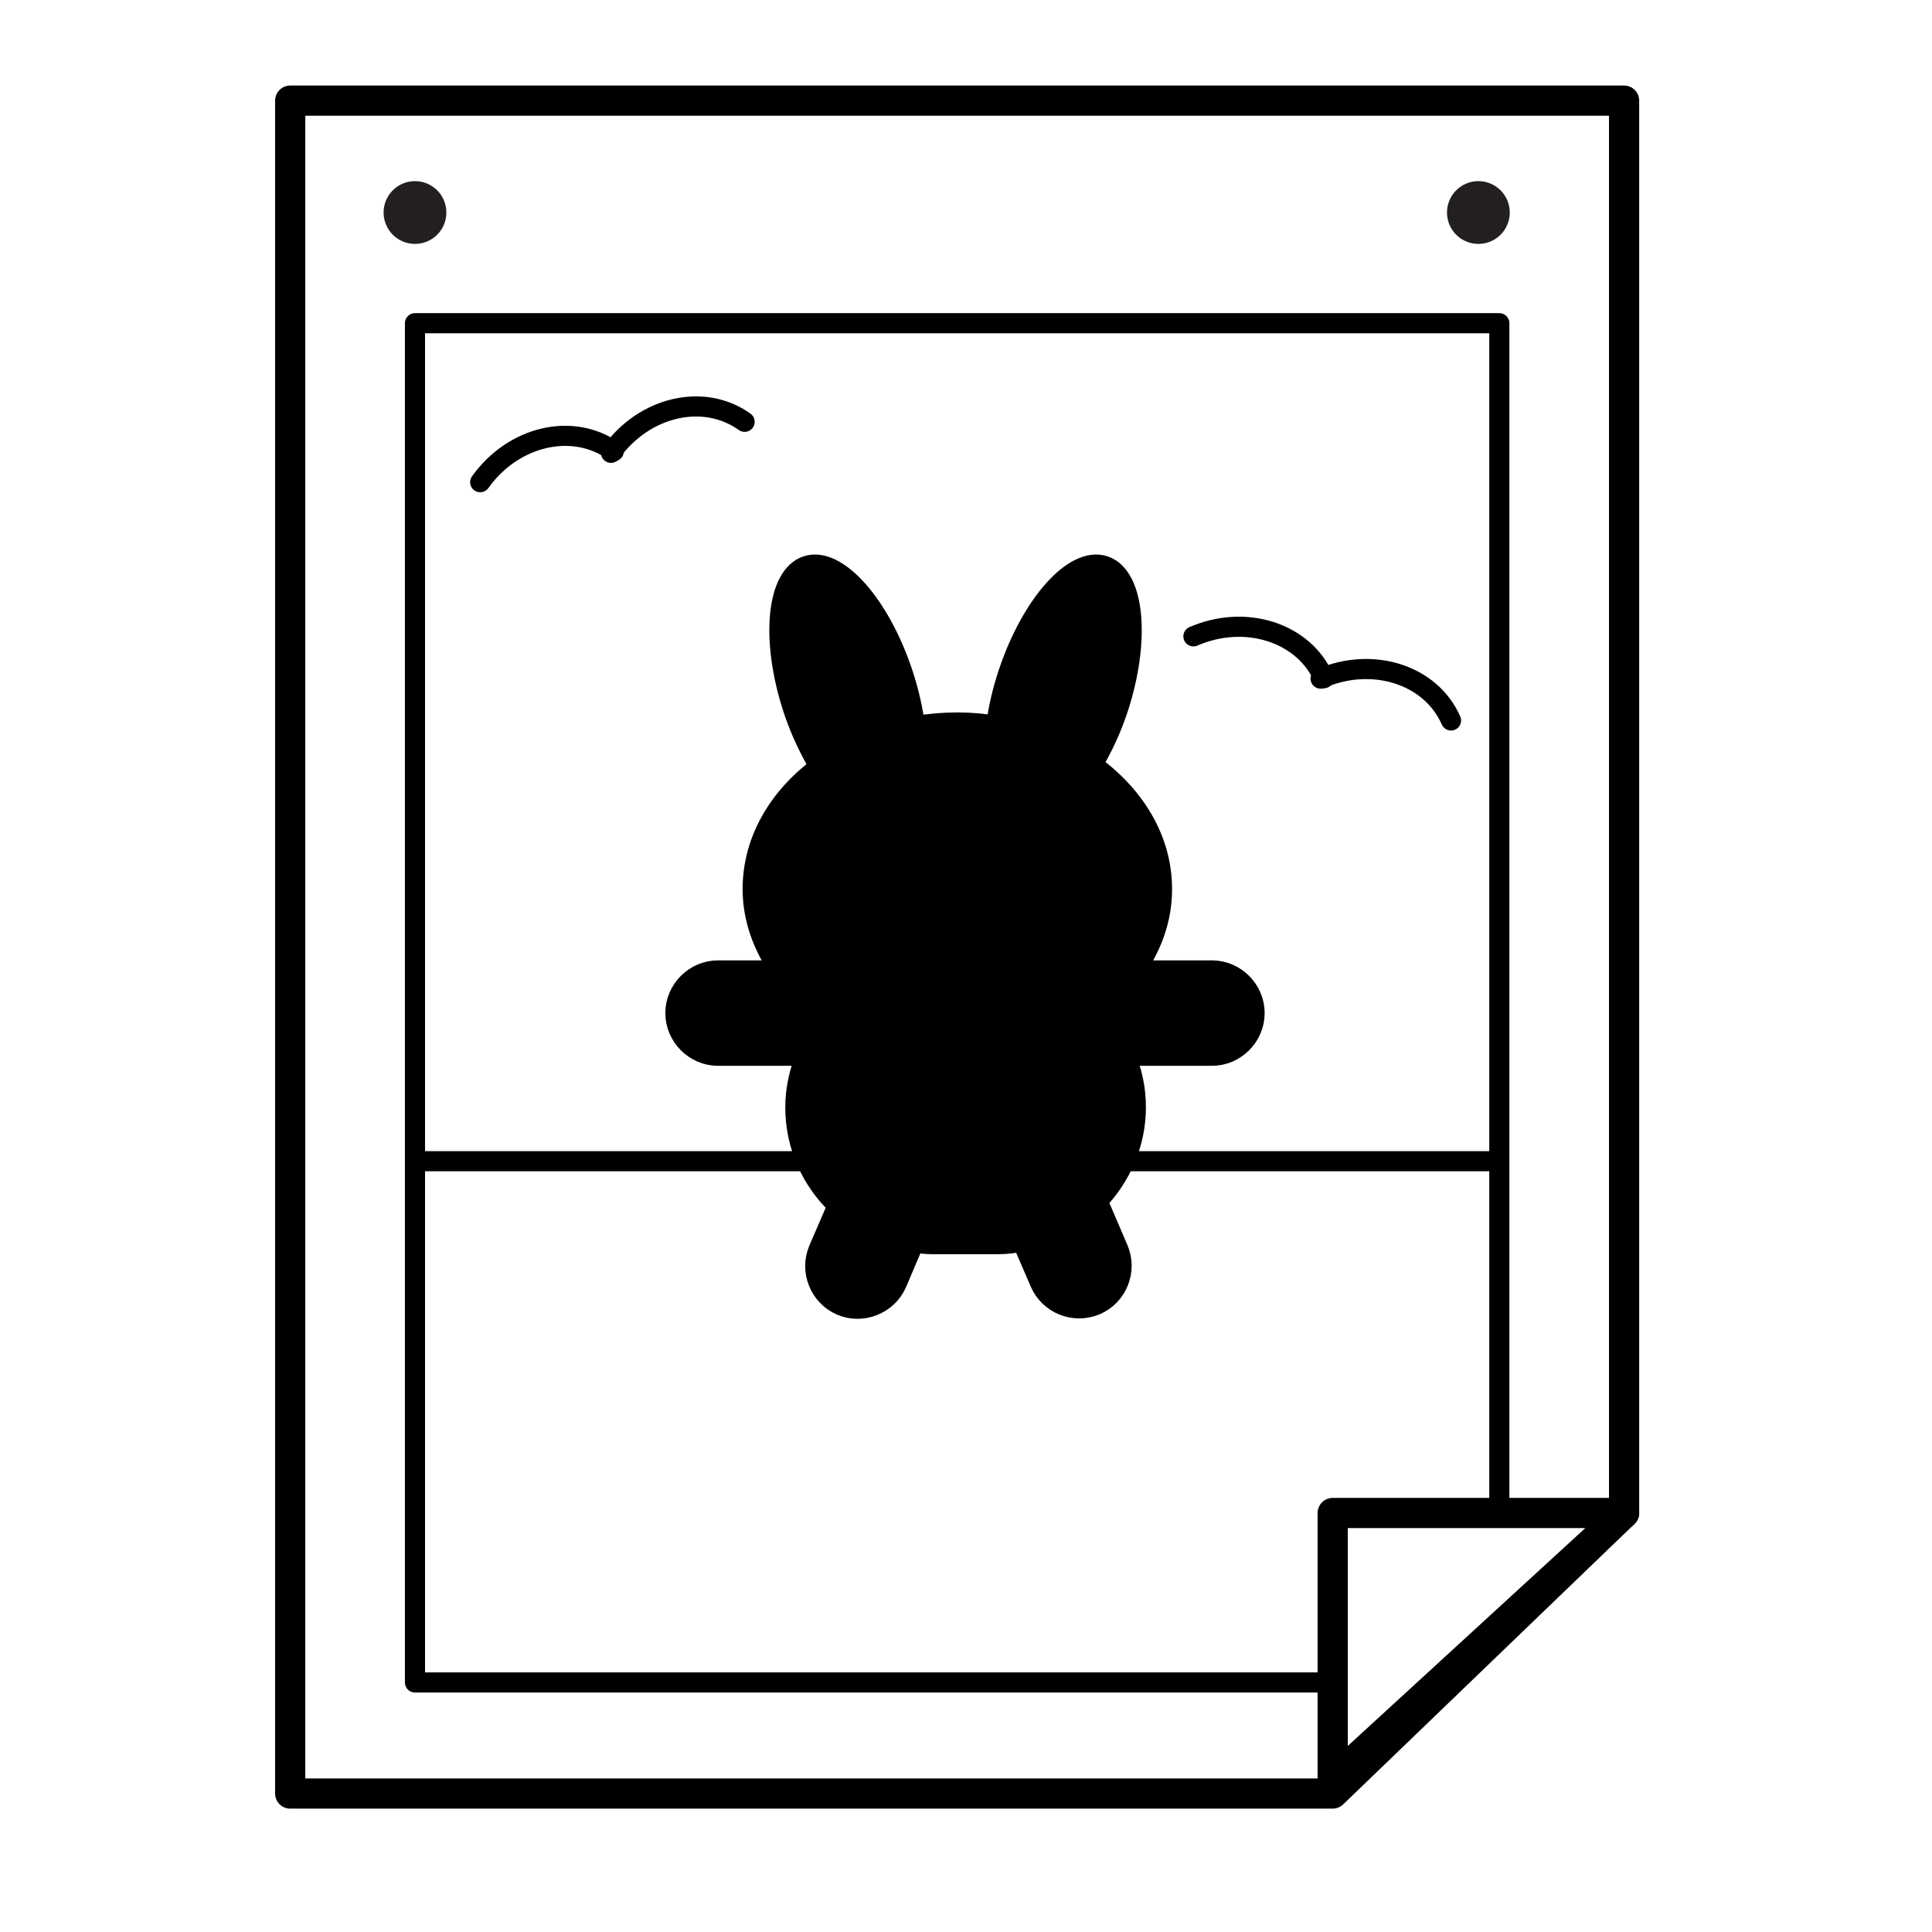
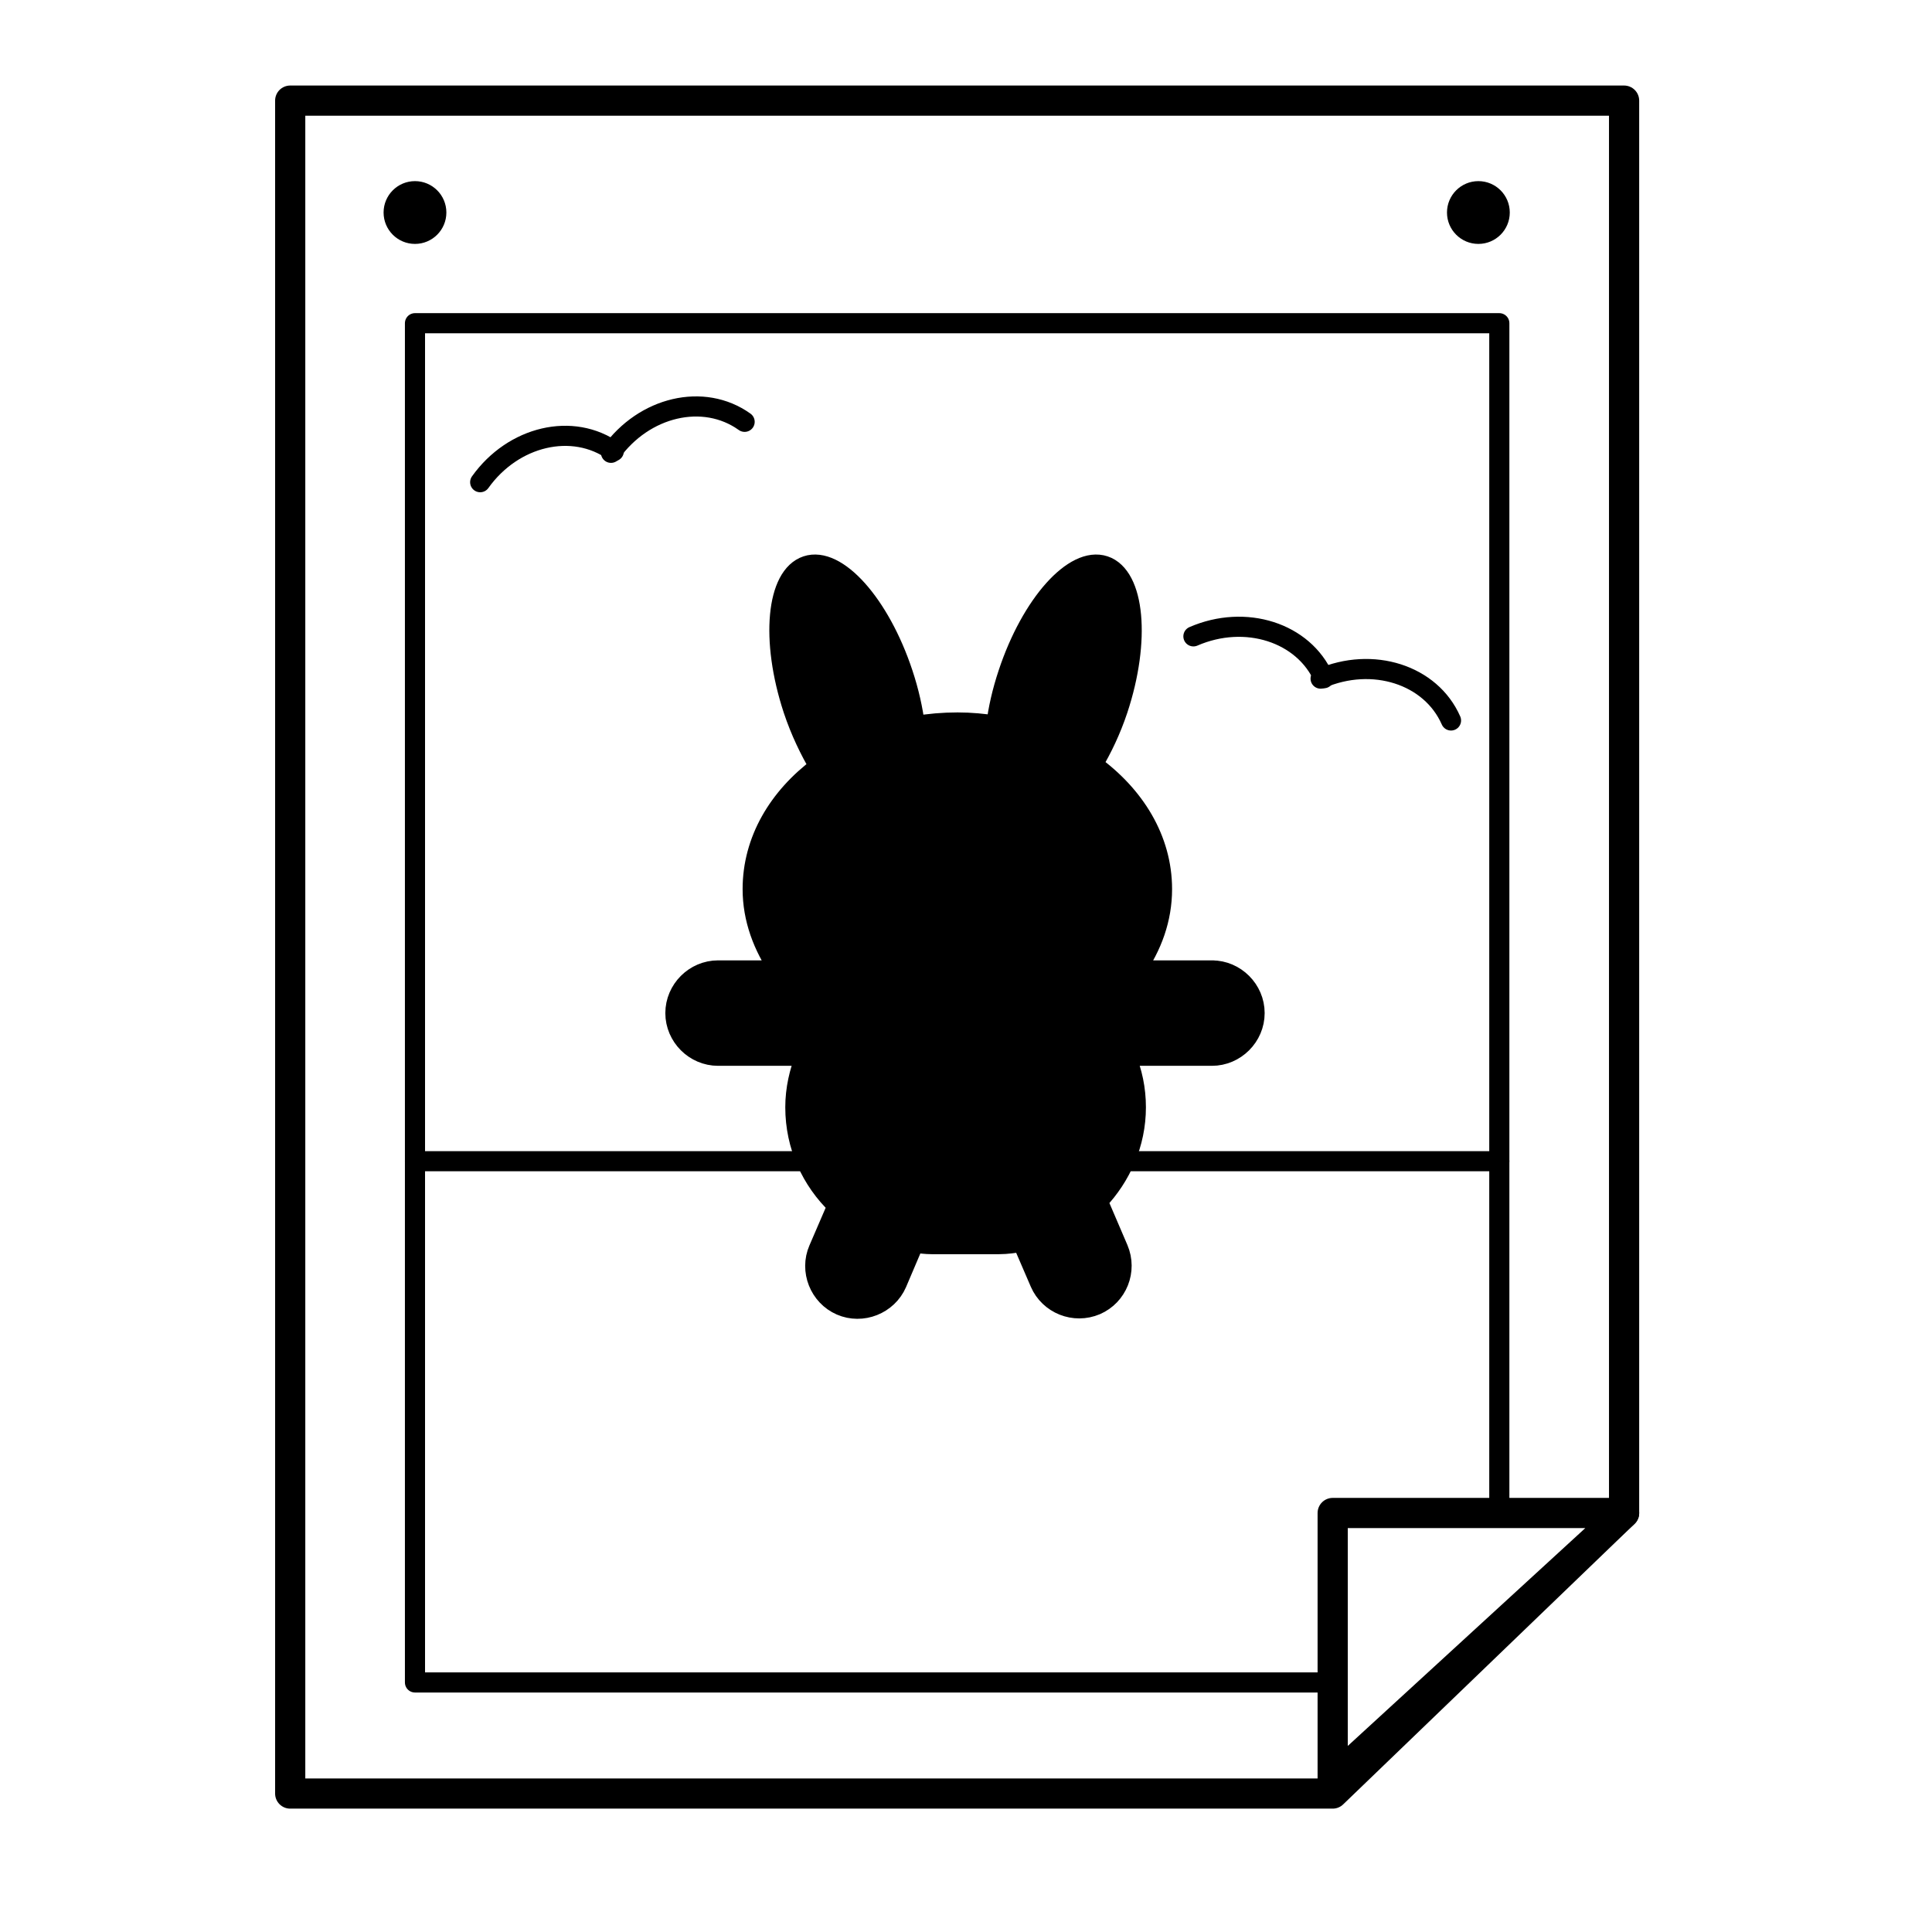
<svg xmlns="http://www.w3.org/2000/svg" id="Large_Posters" data-name="Large Posters" viewBox="0 0 48 48">
  <defs>
    <style>
      .cls-1 {
        stroke-width: .75px;
      }

      .cls-1, .cls-2 {
        fill: none;
      }

      .cls-1, .cls-2, .cls-3 {
        stroke: #000;
        stroke-linecap: round;
        stroke-linejoin: round;
      }

      .cls-4 {
-         fill: #231f20;
+         fill: #000000;
      }

      .cls-2, .cls-3 {
        stroke-width: .5px;
      }
    </style>
  </defs>
  <polyline class="cls-1" points="40.35 37.59 40.35 2.5 7.21 2.5 7.21 44.56 33.11 44.56 40.35 37.59" />
  <polygon class="cls-1" points="33.11 44.23 33.11 37.59 40.35 37.59 33.11 44.23" />
  <g>
    <polyline class="cls-2" points="33.11 41.8 10.31 41.8 10.31 8.03 37.25 8.03 37.25 37.59" />
    <path class="cls-3" d="M30.14,24.11h-1.94c.42-.6.67-1.28.67-2.02,0-1.24-.68-2.33-1.73-3.09.24-.4.46-.86.63-1.37.57-1.72.42-3.32-.33-3.57s-1.82.95-2.39,2.67c-.15.45-.25.89-.3,1.3-.31-.05-.63-.08-.96-.08-.36,0-.71.03-1.06.09-.05-.41-.15-.86-.3-1.31-.57-1.72-1.64-2.92-2.39-2.67s-.9,1.84-.33,3.57c.18.54.41,1.01.65,1.42-1.02.76-1.66,1.83-1.66,3.04,0,.74.26,1.42.67,2.02h-1.53c-.58,0-1.06.48-1.06,1.06s.48,1.06,1.06,1.06h2.16s.01,0,.02,0c-.16.4-.26.83-.26,1.28,0,.96.4,1.82,1.05,2.44l-.47,1.09c-.23.53.02,1.16.55,1.39.53.23,1.16-.02,1.39-.55l.43-1.01c.14.02.29.04.44.04h1.67c.2,0,.39-.03.58-.06l.44,1.02c.23.53.85.78,1.39.55.53-.23.78-.85.55-1.39l-.51-1.19c.58-.61.95-1.43.95-2.33,0-.45-.09-.88-.26-1.28h2.15c.58,0,1.06-.48,1.06-1.06s-.48-1.06-1.06-1.06Z" />
    <circle class="cls-4" cx="10.31" cy="5.28" r=".78" />
    <circle class="cls-4" cx="36.73" cy="5.28" r=".78" />
    <line class="cls-2" x1="10.31" y1="28.85" x2="37.25" y2="28.85" />
    <g>
      <path class="cls-2" d="M11.93,11.98c.82-1.15,2.3-1.5,3.32-.77" />
      <path class="cls-2" d="M15.18,11.25c.82-1.15,2.3-1.5,3.32-.77" />
    </g>
    <g>
      <path class="cls-2" d="M29.65,15.81c1.29-.56,2.74-.1,3.24,1.04" />
      <path class="cls-2" d="M32.81,16.86c1.29-.56,2.74-.1,3.24,1.04" />
    </g>
  </g>
</svg>
